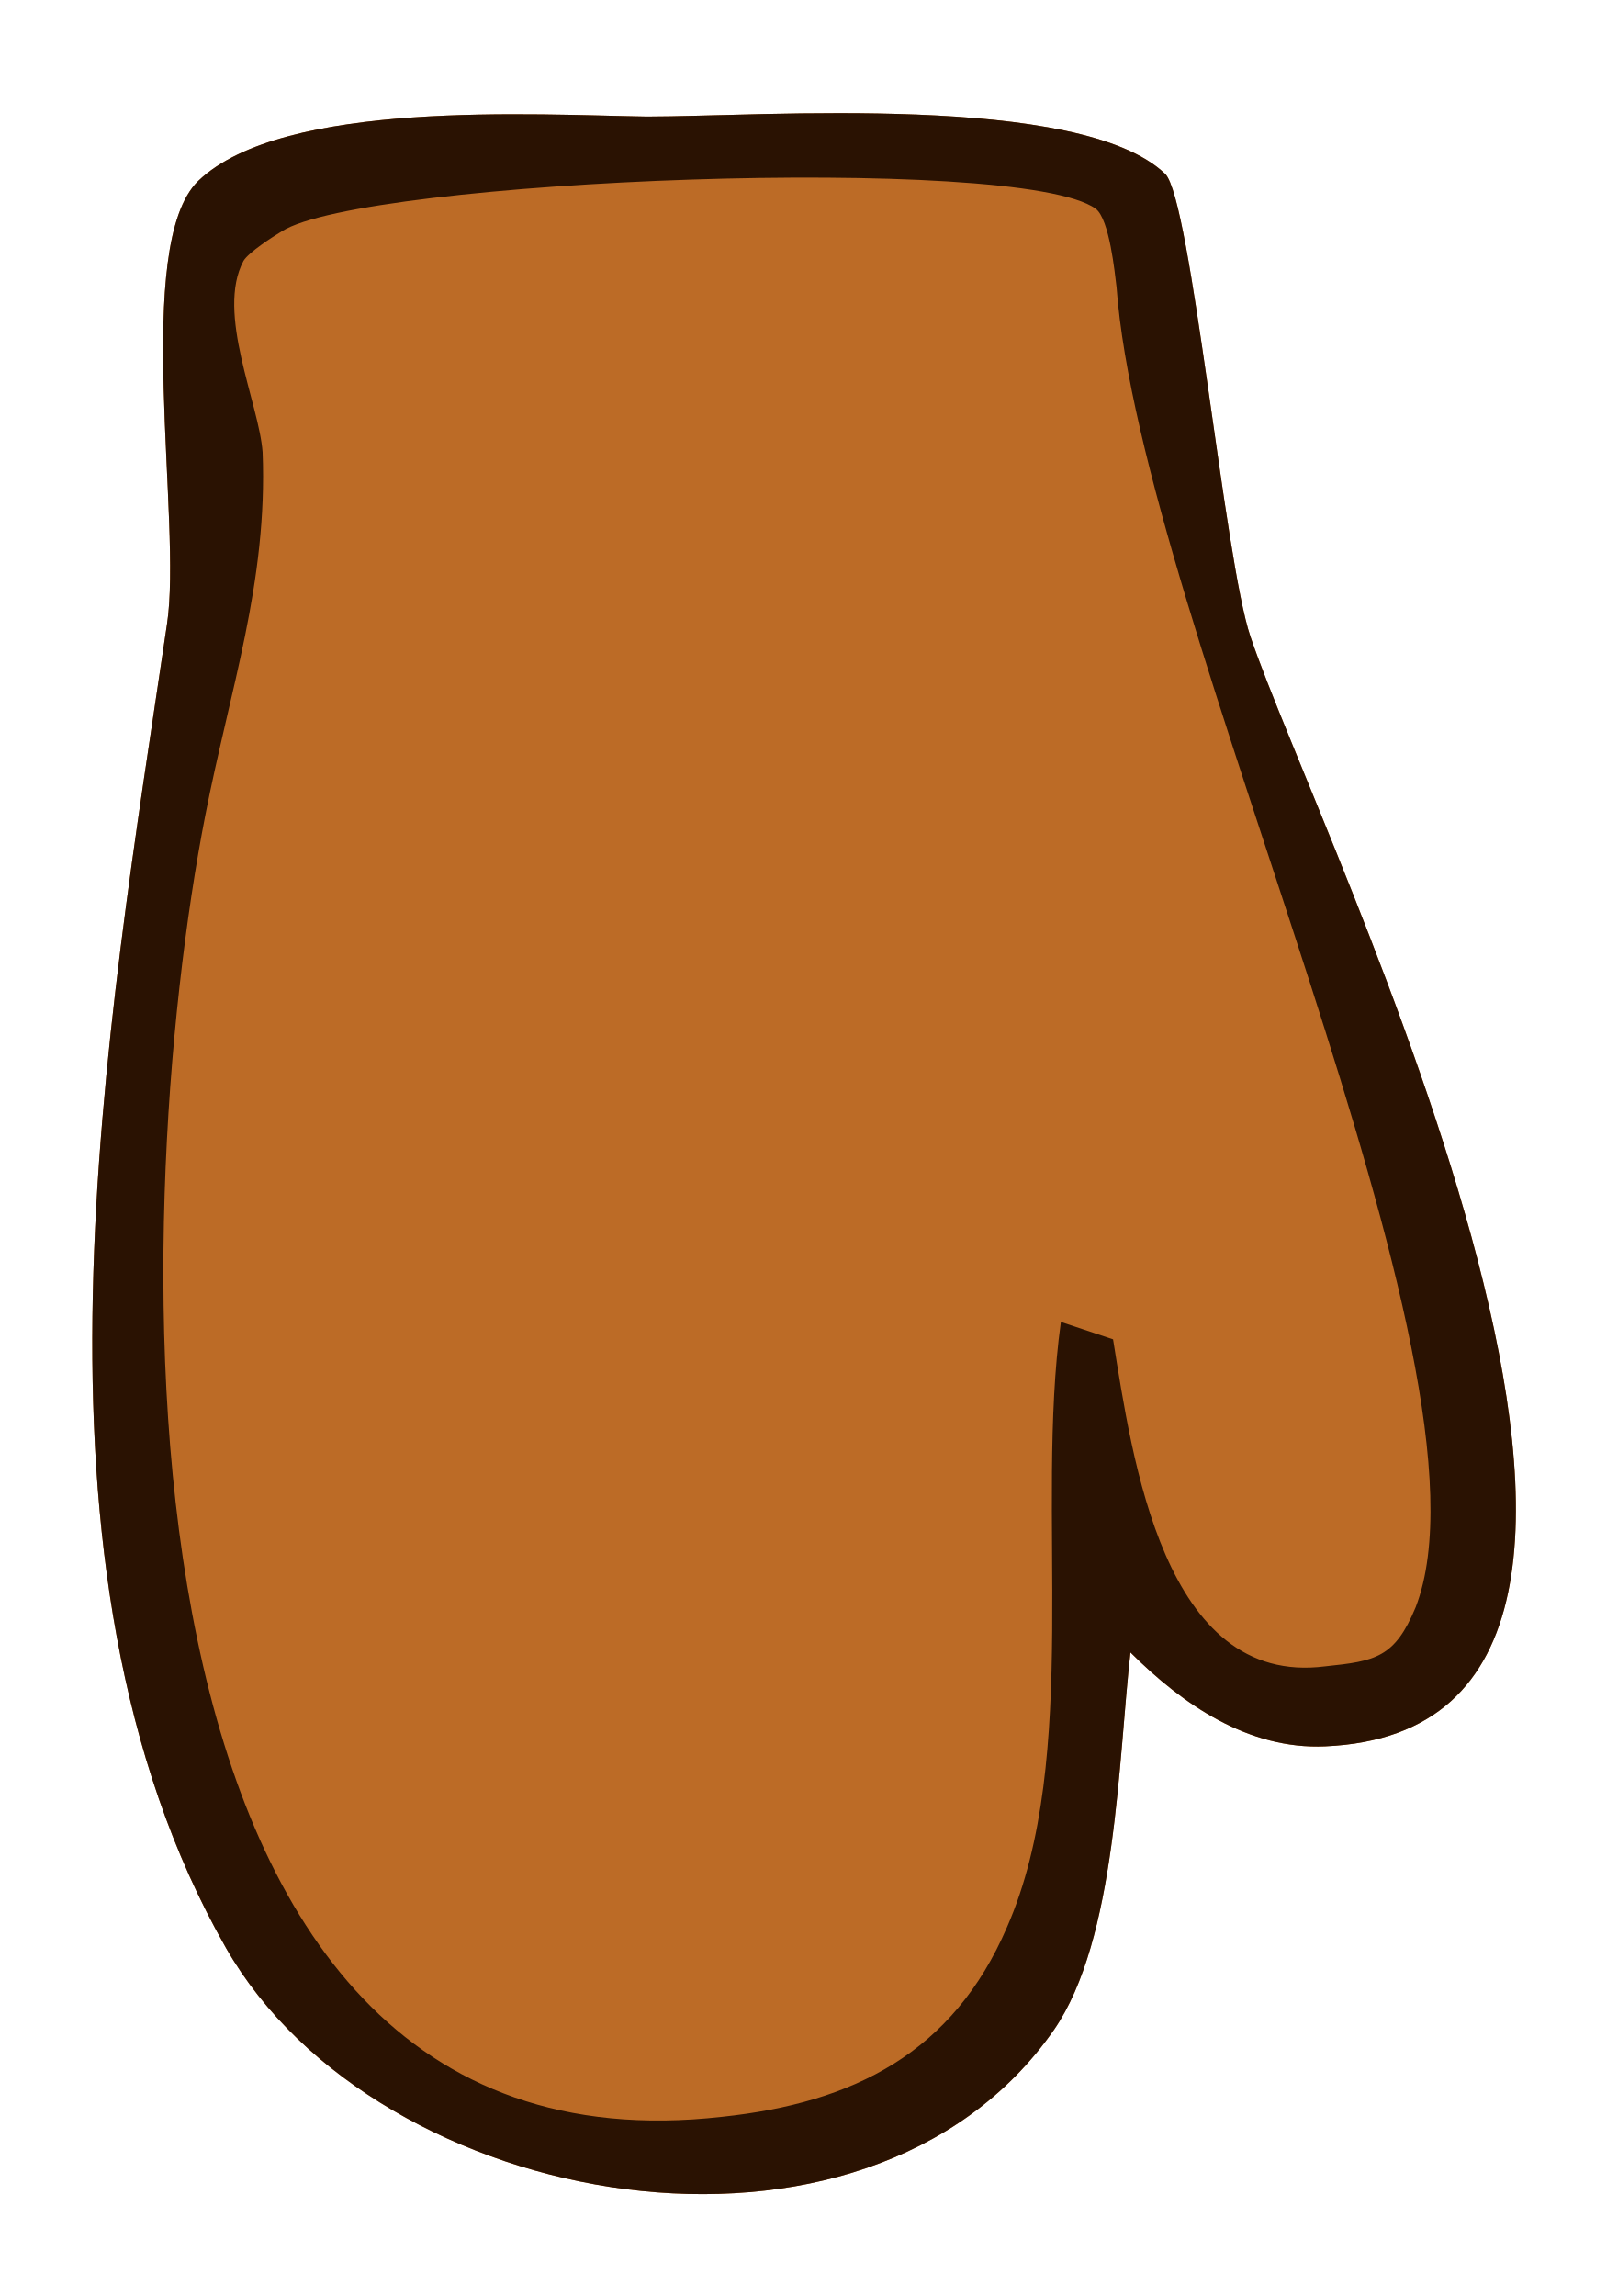
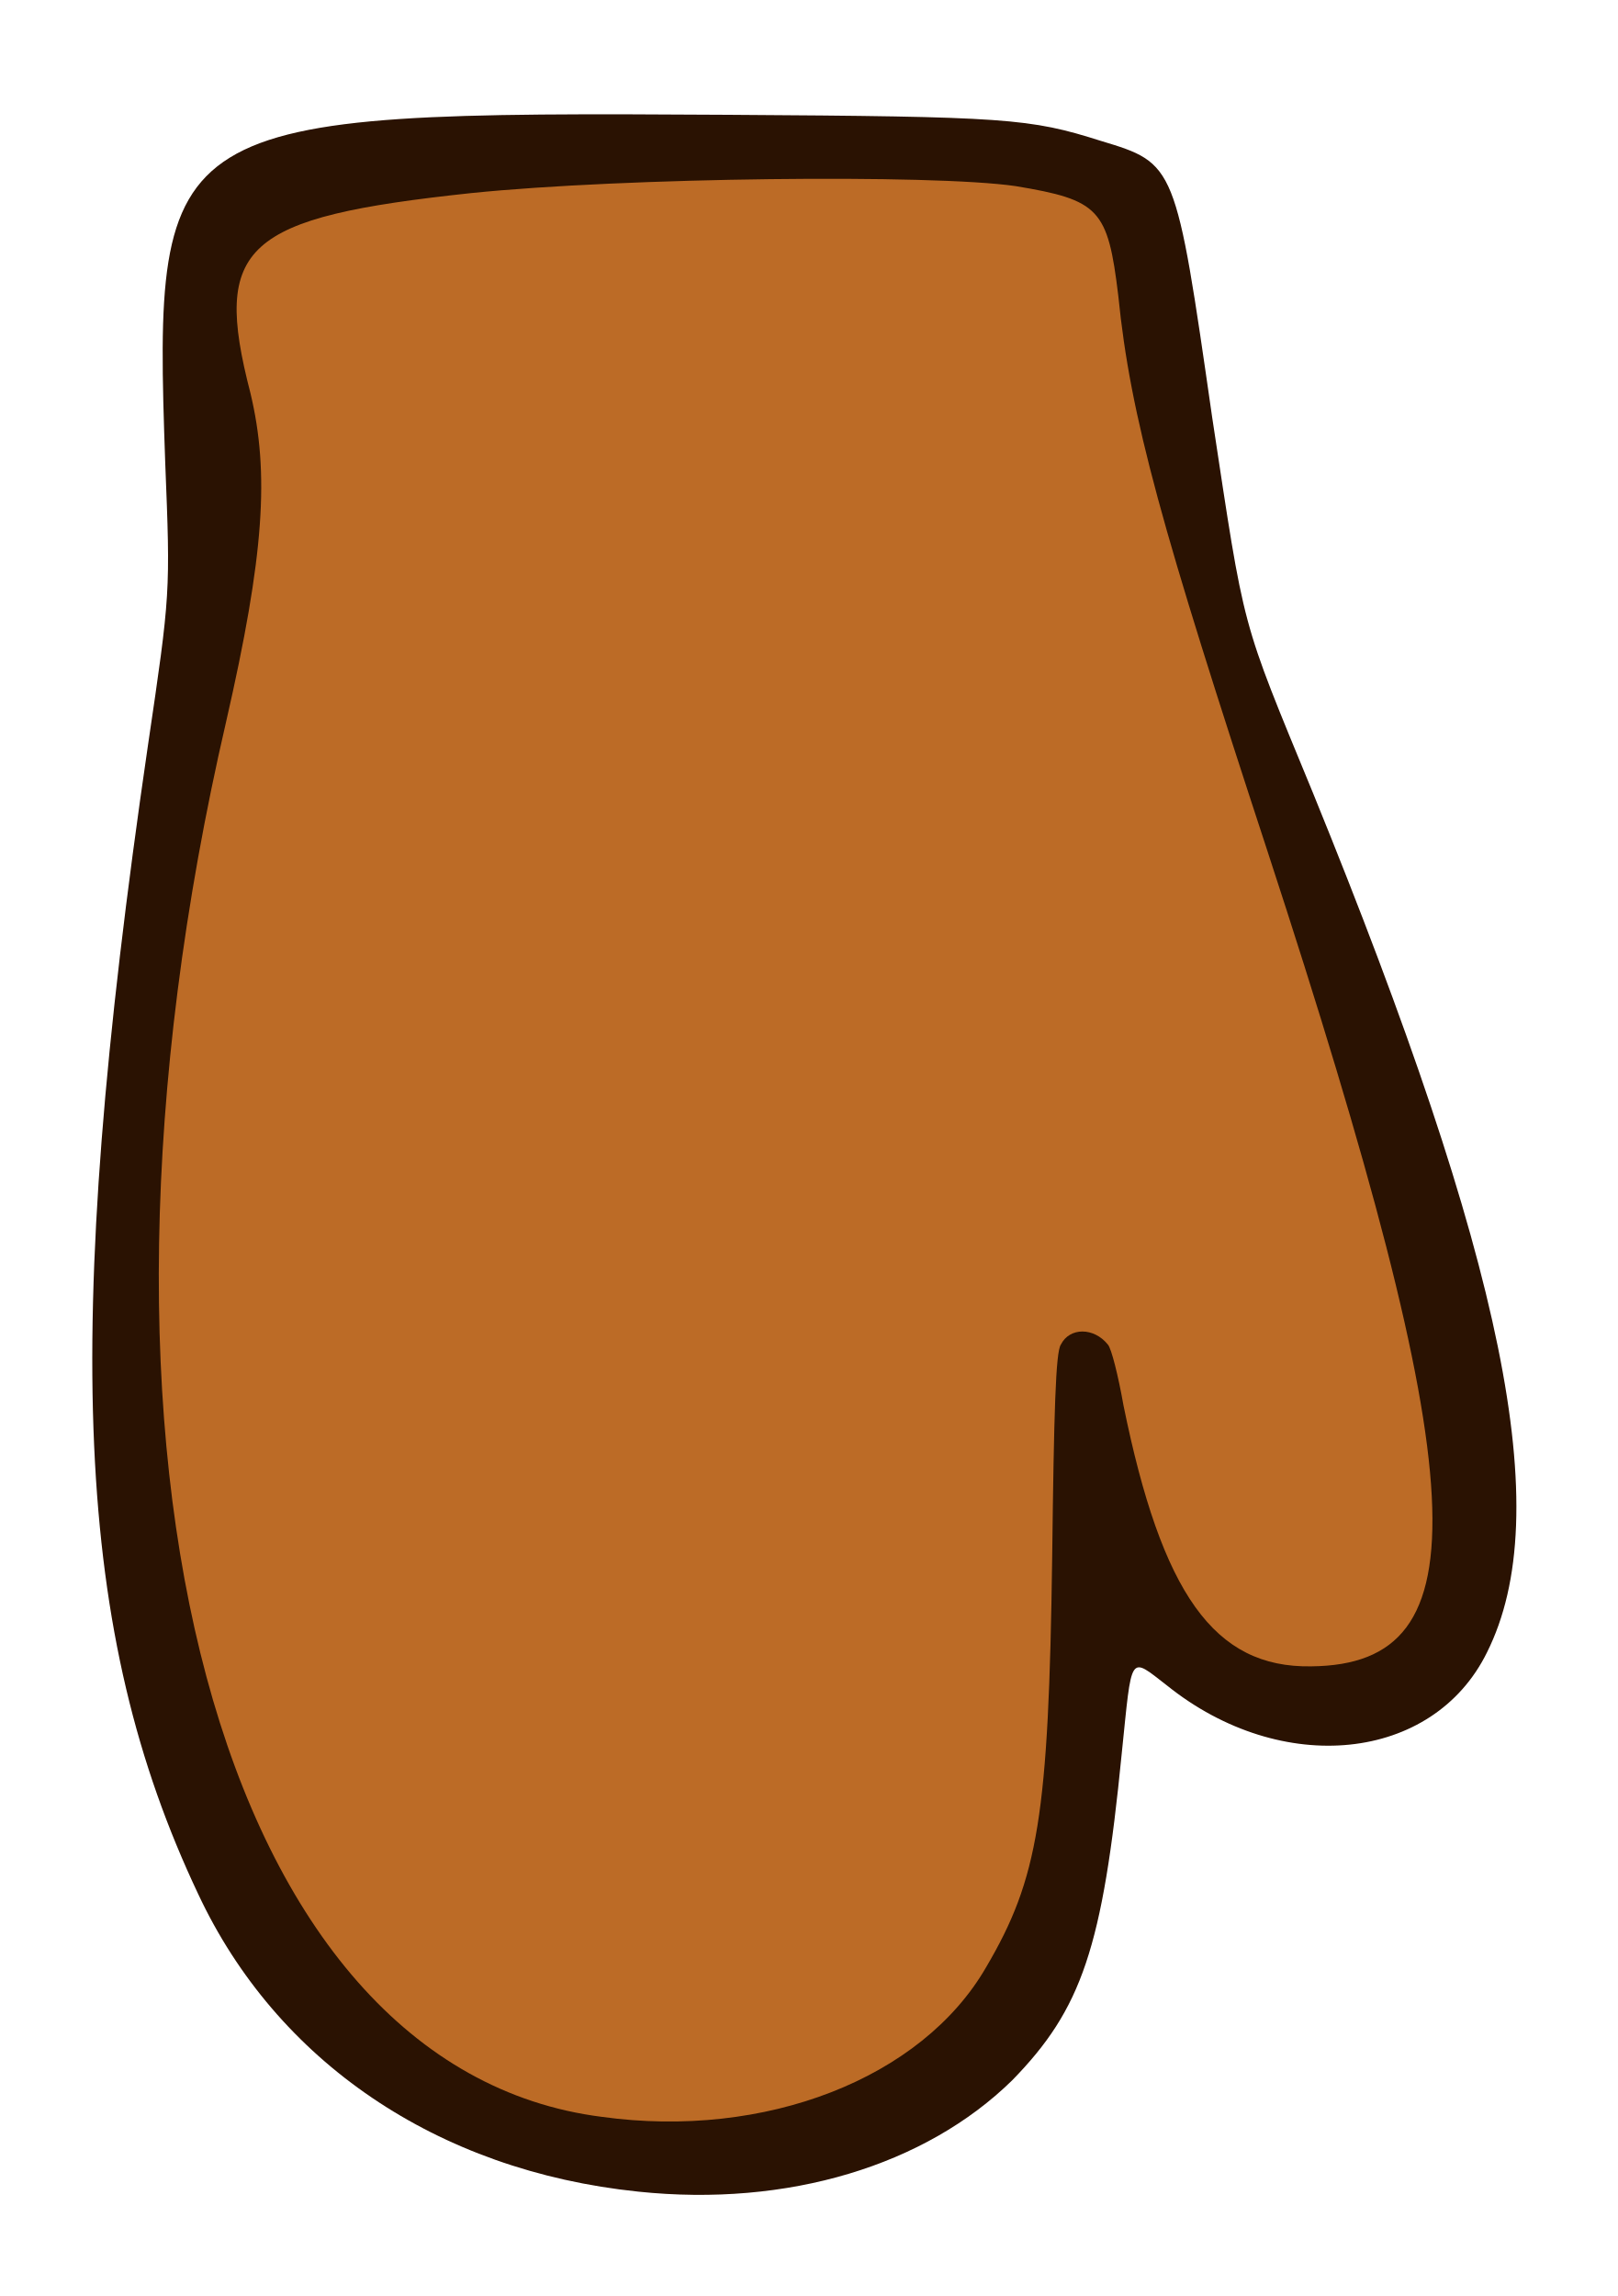
<svg xmlns="http://www.w3.org/2000/svg" viewBox="0 0 93 132" width="93" height="132">
-   <path fill="#bc6b26" d="M65 95c-.7 6.1-.8 16.5-4.4 21.7-10.8 15.5-38.9 10.5-47.6-4.7C.5 90.1 6.2 59 9.6 35.9c.9-5.8-2-21.8 1.8-25.5 4.9-4.7 19.4-3.8 25.8-3.7 6.6 0 24.9-1.4 29.8 3.3 1.5 1.5 3.4 22.2 4.9 26.6 3.9 11.6 29.5 62.7 4.3 63.8-4.4.2-8.2-2.4-11.2-5.4" />
-   <path fill="#2a1202" d="M65 95c-.7 6.1-.8 16.5-4.4 21.7-10.8 15.5-38.9 10.5-47.6-4.7C.5 90.1 6.2 59 9.6 35.9c.9-5.8-2-21.8 1.8-25.5 4.9-4.7 19.4-3.8 25.8-3.7 6.6 0 24.9-1.4 29.8 3.3 1.5 1.5 3.4 22.2 4.9 26.6 3.9 11.6 29.5 62.7 4.3 63.8-4.4.2-8.2-2.4-11.2-5.4m-4-19 3 1c1.1 6.8 2.9 20 12.2 18.8 2.9-.3 4-.5 5.2-3.4 5.3-13.7-15.8-56.8-17.2-75.9-.1-.8-.4-3.9-1.2-4.5-4.4-3.2-42.1-1.7-46.8 1.3-.5.3-1.9 1.2-2.2 1.7-1.6 3 .9 8.2 1.1 11 .3 7.5-1.9 13.7-3.3 20.9-4.4 22.5-6.7 78.9 29.7 74.8 7.6-.8 13.3-3.7 16.4-10.9 4.3-9.8 1.6-24 3.1-34.8" />
+   <path class="c-outline" fill="#2a1202" d="M36.7 126C25.1 124.8 15.9 118.5 11.4 108.9C4.3 93.9 3.5 77.1 8.5 42.9C9.8 34.1 9.8 34.1 9.5 26.6C8.8 6.7 9.3 6.4 41.9 6.6C57.9 6.7 59.2 6.8 63.3 8.1C67.6 9.4 67.6 9.4 69.7 24C71.6 36.5 71.3 35.4 75.5 45.6C86.5 72.6 89.5 87 85.5 95C82.4 101.3 73.7 102.2 67.1 96.9C64.9 95.2 65.1 95 64.5 100.8C63.4 112 62.2 115.5 58.2 119.6C53.2 124.5 45.3 126.9 36.7 126Z" />
+   <path class="c-skin" fill="#bc6b26" d="M34.6 121.7C12.6 118.9 3.2 83.8 13 41.5C15.2 31.9 15.5 27.2 14.4 22.6C12.2 14.1 14 12.5 27.1 11.1C35.9 10.2 53.6 10 58.4 10.7C63.2 11.5 63.7 12 64.3 17C65 24 66.8 30.4 72.9 49C84.8 85.4 85.3 95.7 75.4 95.8C69.8 95.9 66.8 91.6 64.6 80.8C64.3 79.1 63.9 77.5 63.7 77.3C62.9 76.3 61.5 76.3 61 77.3C60.7 77.7 60.6 81.2 60.5 89.5C60.3 104.4 59.7 108 56.7 113.1C53 119.5 44 123 34.6 121.7Z" />
</svg>
